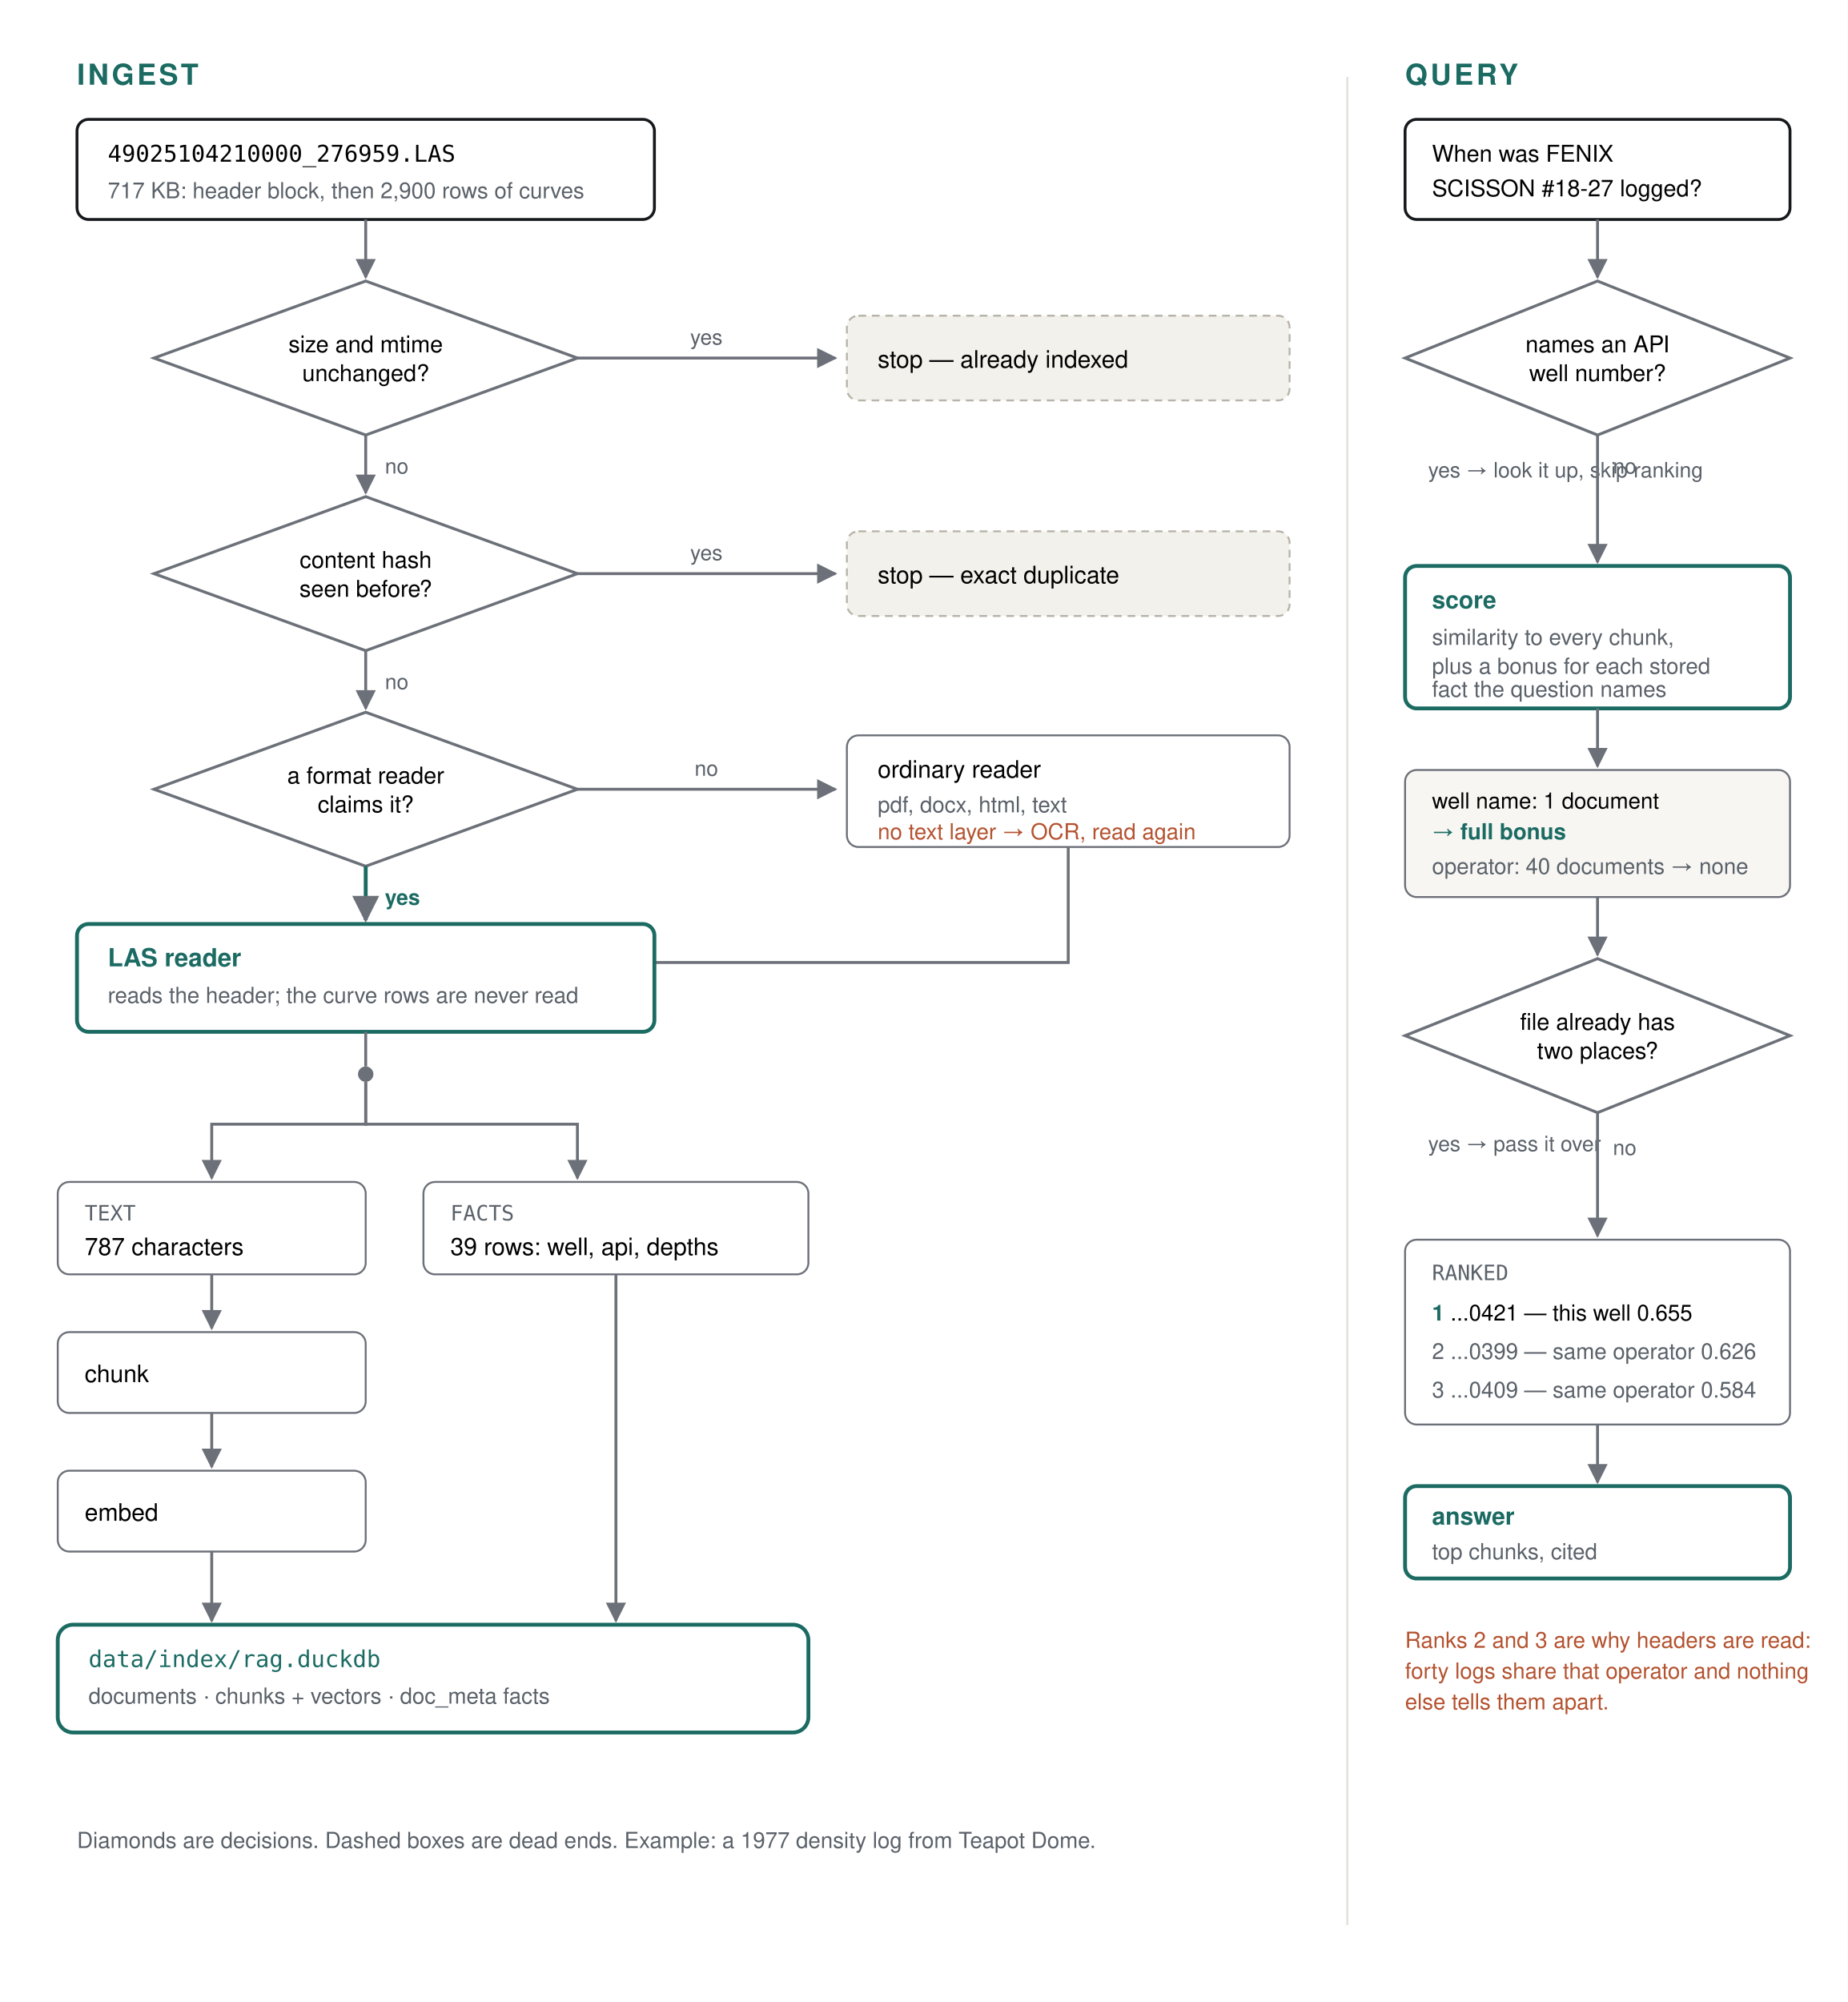
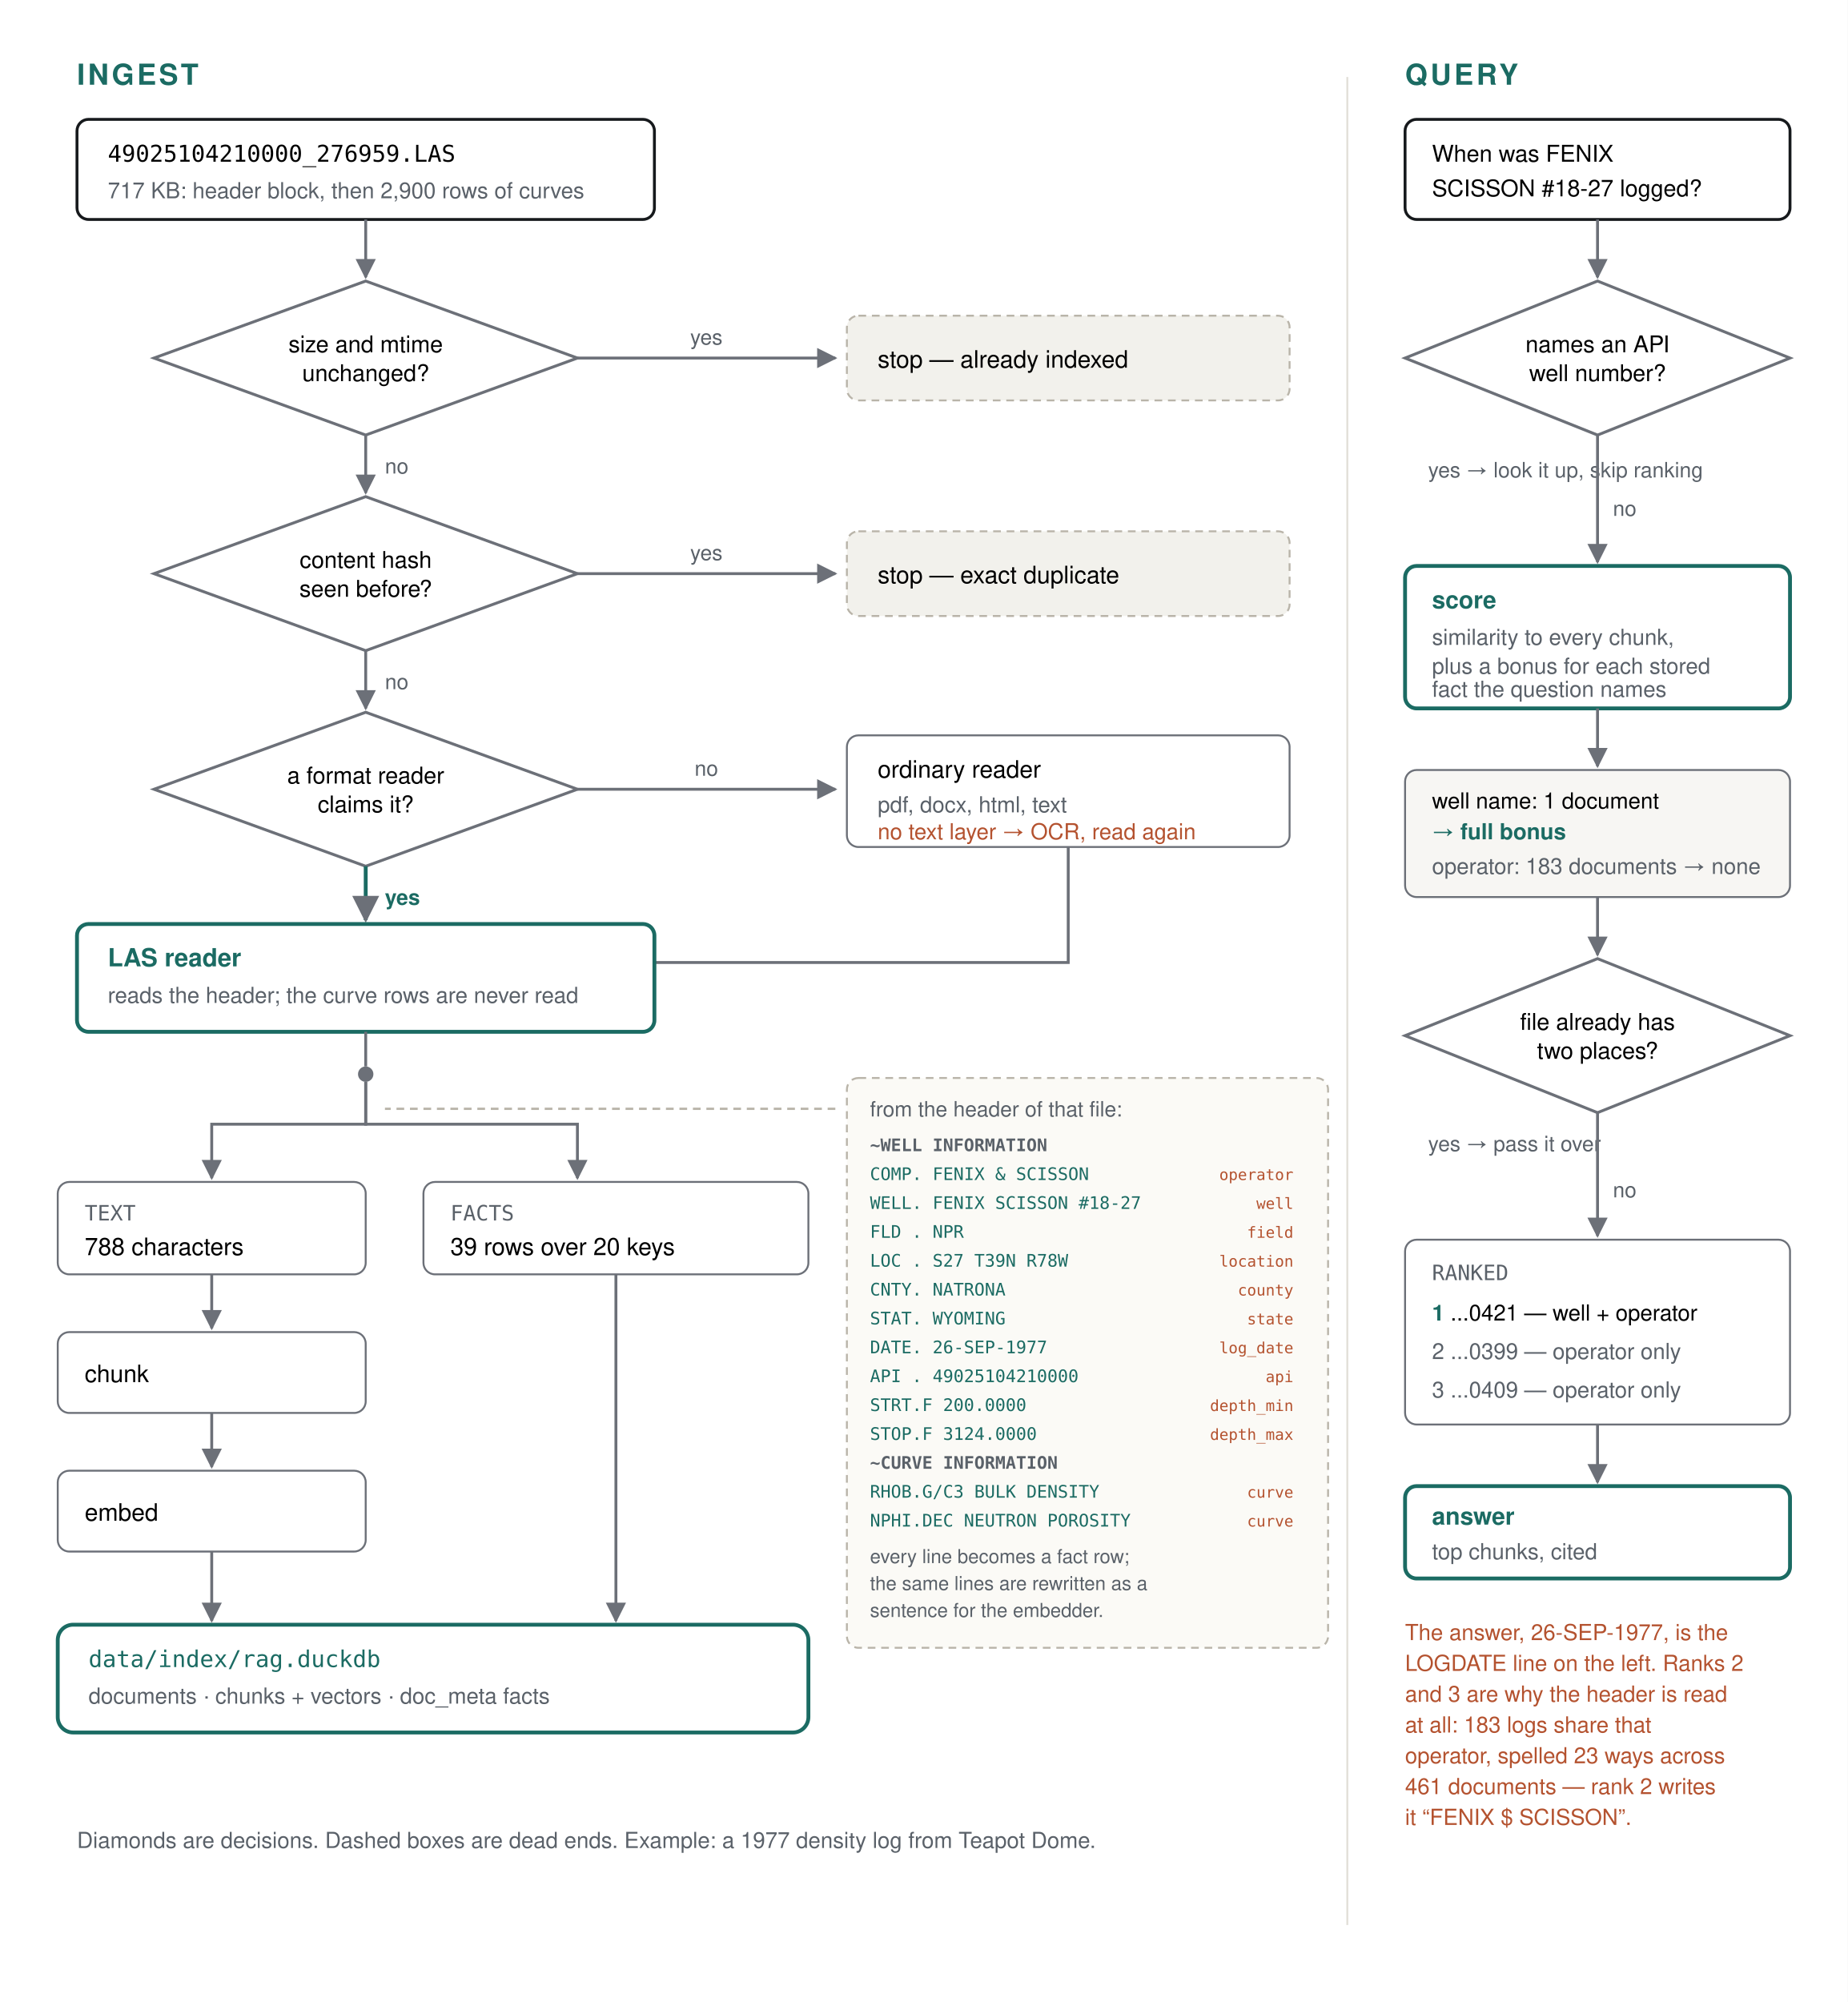
<svg xmlns="http://www.w3.org/2000/svg" viewBox="0 0 960 1040" width="960" height="1040" font-family="Helvetica, Arial, sans-serif" font-size="13">
  <defs>
    <marker id="a" viewBox="0 0 10 10" refX="9" refY="5" markerWidth="7" markerHeight="7" orient="auto-start-reverse">
      <path d="M0 0 L10 5 L0 10 z" fill="#6c7078" />
    </marker>
  </defs>
  <rect width="960" height="1040" fill="#ffffff" />
  <text x="40" y="44" font-size="15" font-weight="bold" fill="#1b6b63" letter-spacing="1.5">INGEST</text>
  <rect x="40" y="62" width="300" height="52" rx="6" fill="#ffffff" stroke="#16191c" stroke-width="1.5" />
  <text x="56" y="84" font-family="monospace" font-size="12">49025104210000_276959.LAS</text>
  <text x="56" y="103" font-size="11.5" fill="#5a6169">717 KB: header block, then 2,900 rows of curves</text>
  <path d="M190 114 V144" stroke="#6c7078" stroke-width="1.5" marker-end="url(#a)" />
  <polygon points="190,146 300,186 190,226 80,186" fill="#ffffff" stroke="#6c7078" stroke-width="1.5" />
  <text x="190" y="183" text-anchor="middle" font-size="12">size and mtime</text>
  <text x="190" y="198" text-anchor="middle" font-size="12">unchanged?</text>
  <path d="M300 186 H434" stroke="#6c7078" stroke-width="1.5" marker-end="url(#a)" />
  <text x="367" y="179" text-anchor="middle" font-size="11" fill="#5a6169">yes</text>
  <rect x="440" y="164" width="230" height="44" rx="6" fill="#f2f1ec" stroke="#b9b4a9" stroke-dasharray="4 3" />
  <text x="456" y="191" font-size="12.5">stop — already indexed</text>
  <path d="M190 226 V256" stroke="#6c7078" stroke-width="1.5" marker-end="url(#a)" />
  <text x="200" y="246" font-size="11" fill="#5a6169">no</text>
  <polygon points="190,258 300,298 190,338 80,298" fill="#ffffff" stroke="#6c7078" stroke-width="1.5" />
  <text x="190" y="295" text-anchor="middle" font-size="12">content hash</text>
  <text x="190" y="310" text-anchor="middle" font-size="12">seen before?</text>
  <path d="M300 298 H434" stroke="#6c7078" stroke-width="1.5" marker-end="url(#a)" />
  <text x="367" y="291" text-anchor="middle" font-size="11" fill="#5a6169">yes</text>
  <rect x="440" y="276" width="230" height="44" rx="6" fill="#f2f1ec" stroke="#b9b4a9" stroke-dasharray="4 3" />
  <text x="456" y="303" font-size="12.5">stop — exact duplicate</text>
  <path d="M190 338 V368" stroke="#6c7078" stroke-width="1.5" marker-end="url(#a)" />
  <text x="200" y="358" font-size="11" fill="#5a6169">no</text>
  <polygon points="190,370 300,410 190,450 80,410" fill="#ffffff" stroke="#6c7078" stroke-width="1.5" />
  <text x="190" y="407" text-anchor="middle" font-size="12">a format reader</text>
  <text x="190" y="422" text-anchor="middle" font-size="12">claims it?</text>
  <path d="M300 410 H434" stroke="#6c7078" stroke-width="1.5" marker-end="url(#a)" />
  <text x="367" y="403" text-anchor="middle" font-size="11" fill="#5a6169">no</text>
  <rect x="440" y="382" width="230" height="58" rx="6" fill="#ffffff" stroke="#6c7078" />
  <text x="456" y="404" font-size="12.5">ordinary reader</text>
  <text x="456" y="422" font-size="11.5" fill="#5a6169">pdf, docx, html, text</text>
  <text x="456" y="436" font-size="11.5" fill="#b4522f">no text layer → OCR, read again</text>
  <path d="M555 440 V500 H206" stroke="#6c7078" stroke-width="1.5" fill="none" marker-end="url(#a)" />
  <path d="M190 450 V478" stroke="#1b6b63" stroke-width="2" marker-end="url(#a)" />
  <text x="200" y="470" font-size="11" fill="#1b6b63" font-weight="bold">yes</text>
  <rect x="40" y="480" width="300" height="56" rx="6" fill="#ffffff" stroke="#1b6b63" stroke-width="2" />
  <text x="56" y="502" font-size="13" font-weight="bold" fill="#1b6b63">LAS reader</text>
  <text x="56" y="521" font-size="11.5" fill="#5a6169">reads the header; the curve rows are never read</text>
  <path d="M190 536 V554" stroke="#6c7078" stroke-width="1.5" />
  <circle cx="190" cy="558" r="4" fill="#6c7078" />
  <path d="M190 562 V584 H110 V612" stroke="#6c7078" stroke-width="1.5" fill="none" marker-end="url(#a)" />
  <path d="M190 562 V584 H300 V612" stroke="#6c7078" stroke-width="1.5" fill="none" marker-end="url(#a)" />
+   <rect x="440" y="560" width="250" height="296" rx="6" fill="#fbfaf6" stroke="#b9b4a9" stroke-dasharray="4 3" />
+   <text x="452" y="580" font-size="11" fill="#5a6169">from the header of that file:</text>
+   <text x="452" y="598" font-family="monospace" font-size="9" fill="#5a6169" font-weight="bold">~WELL INFORMATION</text>
+   <text x="452" y="613" font-family="monospace" font-size="9" fill="#1b6b63"> COMP.  FENIX &amp; SCISSON</text>
+   <text x="672" y="613" text-anchor="end" font-family="monospace" font-size="8" fill="#b4522f">operator</text>
+   <text x="452" y="628" font-family="monospace" font-size="9" fill="#1b6b63"> WELL.  FENIX SCISSON #18-27</text>
+   <text x="672" y="628" text-anchor="end" font-family="monospace" font-size="8" fill="#b4522f">well</text>
+   <text x="452" y="643" font-family="monospace" font-size="9" fill="#1b6b63"> FLD .  NPR</text>
+   <text x="672" y="643" text-anchor="end" font-family="monospace" font-size="8" fill="#b4522f">field</text>
+   <text x="452" y="658" font-family="monospace" font-size="9" fill="#1b6b63"> LOC .  S27 T39N R78W</text>
+   <text x="672" y="658" text-anchor="end" font-family="monospace" font-size="8" fill="#b4522f">location</text>
+   <text x="452" y="673" font-family="monospace" font-size="9" fill="#1b6b63"> CNTY.  NATRONA</text>
+   <text x="672" y="673" text-anchor="end" font-family="monospace" font-size="8" fill="#b4522f">county</text>
+   <text x="452" y="688" font-family="monospace" font-size="9" fill="#1b6b63"> STAT.  WYOMING</text>
+   <text x="672" y="688" text-anchor="end" font-family="monospace" font-size="8" fill="#b4522f">state</text>
+   <text x="452" y="703" font-family="monospace" font-size="9" fill="#1b6b63"> DATE.  26-SEP-1977</text>
+   <text x="672" y="703" text-anchor="end" font-family="monospace" font-size="8" fill="#b4522f">log_date</text>
+   <text x="452" y="718" font-family="monospace" font-size="9" fill="#1b6b63"> API .  49025104210000</text>
+   <text x="672" y="718" text-anchor="end" font-family="monospace" font-size="8" fill="#b4522f">api</text>
+   <text x="452" y="733" font-family="monospace" font-size="9" fill="#1b6b63"> STRT.F 200.0000</text>
+   <text x="672" y="733" text-anchor="end" font-family="monospace" font-size="8" fill="#b4522f">depth_min</text>
+   <text x="452" y="748" font-family="monospace" font-size="9" fill="#1b6b63"> STOP.F 3124.0000</text>
+   <text x="672" y="748" text-anchor="end" font-family="monospace" font-size="8" fill="#b4522f">depth_max</text>
+   <text x="452" y="763" font-family="monospace" font-size="9" fill="#5a6169" font-weight="bold">~CURVE INFORMATION</text>
+   <text x="452" y="778" font-family="monospace" font-size="9" fill="#1b6b63"> RHOB.G/C3  BULK DENSITY</text>
+   <text x="672" y="778" text-anchor="end" font-family="monospace" font-size="8" fill="#b4522f">curve</text>
+   <text x="452" y="793" font-family="monospace" font-size="9" fill="#1b6b63"> NPHI.DEC   NEUTRON POROSITY</text>
+   <text x="672" y="793" text-anchor="end" font-family="monospace" font-size="8" fill="#b4522f">curve</text>
+   <text x="452" y="812" font-size="10" fill="#5a6169">every line becomes a fact row;</text>
+   <text x="452" y="826" font-size="10" fill="#5a6169">the same lines are rewritten as a</text>
+   <text x="452" y="840" font-size="10" fill="#5a6169">sentence for the embedder.</text>
+   <path d="M434 576 H200" stroke="#b9b4a9" stroke-width="1.2" stroke-dasharray="4 3" fill="none" />
  <rect x="30" y="614" width="160" height="48" rx="6" fill="#ffffff" stroke="#6c7078" />
  <text x="44" y="634" font-size="11" fill="#5a6169" font-family="monospace">TEXT</text>
-   <text x="44" y="652" font-size="12.5">787 characters</text>
+   <text x="44" y="652" font-size="12.5">788 characters</text>
  <rect x="220" y="614" width="200" height="48" rx="6" fill="#ffffff" stroke="#6c7078" />
  <text x="234" y="634" font-size="11" fill="#5a6169" font-family="monospace">FACTS</text>
-   <text x="234" y="652" font-size="12.5">39 rows: well, api, depths</text>
+   <text x="234" y="652" font-size="12.5">39 rows over 20 keys</text>
  <path d="M110 662 V690" stroke="#6c7078" stroke-width="1.5" marker-end="url(#a)" />
  <rect x="30" y="692" width="160" height="42" rx="6" fill="#ffffff" stroke="#6c7078" />
  <text x="44" y="718" font-size="12.5">chunk</text>
  <path d="M110 734 V762" stroke="#6c7078" stroke-width="1.5" marker-end="url(#a)" />
  <rect x="30" y="764" width="160" height="42" rx="6" fill="#ffffff" stroke="#6c7078" />
  <text x="44" y="790" font-size="12.5">embed</text>
  <path d="M110 806 V842" stroke="#6c7078" stroke-width="1.5" marker-end="url(#a)" />
  <path d="M320 662 V842" stroke="#6c7078" stroke-width="1.5" marker-end="url(#a)" />
  <rect x="30" y="844" width="390" height="56" rx="8" fill="#ffffff" stroke="#1b6b63" stroke-width="2" />
  <text x="46" y="866" font-family="monospace" font-size="12" fill="#1b6b63">data/index/rag.duckdb</text>
  <text x="46" y="885" font-size="11.5" fill="#5a6169">documents · chunks + vectors · doc_meta facts</text>
  <line x1="700" y1="40" x2="700" y2="1000" stroke="#e2dfd8" stroke-width="1" />
  <text x="730" y="44" font-size="15" font-weight="bold" fill="#1b6b63" letter-spacing="1.5">QUERY</text>
  <rect x="730" y="62" width="200" height="52" rx="6" fill="#ffffff" stroke="#16191c" stroke-width="1.5" />
  <text x="744" y="84" font-size="12">When was FENIX</text>
  <text x="744" y="102" font-size="12">SCISSON #18-27 logged?</text>
  <path d="M830 114 V144" stroke="#6c7078" stroke-width="1.5" marker-end="url(#a)" />
  <polygon points="830,146 930,186 830,226 730,186" fill="#ffffff" stroke="#6c7078" stroke-width="1.5" />
  <text x="830" y="183" text-anchor="middle" font-size="12">names an API</text>
  <text x="830" y="198" text-anchor="middle" font-size="12">well number?</text>
-   <text x="838" y="246" font-size="11" fill="#5a6169">no</text>
+   <text x="838" y="268" font-size="11" fill="#5a6169">no</text>
  <text x="742" y="248" font-size="11" fill="#5a6169">yes → look it up, skip ranking</text>
  <path d="M830 226 V292" stroke="#6c7078" stroke-width="1.5" marker-end="url(#a)" />
  <rect x="730" y="294" width="200" height="74" rx="6" fill="#ffffff" stroke="#1b6b63" stroke-width="2" />
  <text x="744" y="316" font-size="12.5" font-weight="bold" fill="#1b6b63">score</text>
  <text x="744" y="335" font-size="11.5" fill="#5a6169">similarity to every chunk,</text>
  <text x="744" y="350" font-size="11.5" fill="#5a6169">plus a bonus for each stored</text>
  <text x="744" y="362" font-size="11.5" fill="#5a6169">fact the question names</text>
  <path d="M830 368 V398" stroke="#6c7078" stroke-width="1.5" marker-end="url(#a)" />
  <rect x="730" y="400" width="200" height="66" rx="6" fill="#f7f6f3" stroke="#6c7078" />
  <text x="744" y="420" font-size="11.5">well name: 1 document</text>
  <text x="744" y="436" font-size="11.5" fill="#1b6b63" font-weight="bold">→ full bonus</text>
-   <text x="744" y="454" font-size="11.5" fill="#5a6169">operator: 40 documents → none</text>
+   <text x="744" y="454" font-size="11.5" fill="#5a6169">operator: 183 documents → none</text>
  <path d="M830 466 V496" stroke="#6c7078" stroke-width="1.5" marker-end="url(#a)" />
  <polygon points="830,498 930,538 830,578 730,538" fill="#ffffff" stroke="#6c7078" stroke-width="1.5" />
  <text x="830" y="535" text-anchor="middle" font-size="12">file already has</text>
  <text x="830" y="550" text-anchor="middle" font-size="12">two places?</text>
  <text x="742" y="598" font-size="11" fill="#5a6169">yes → pass it over</text>
-   <text x="838" y="600" font-size="11" fill="#5a6169">no</text>
+   <text x="838" y="622" font-size="11" fill="#5a6169">no</text>
  <path d="M830 578 V642" stroke="#6c7078" stroke-width="1.5" marker-end="url(#a)" />
  <rect x="730" y="644" width="200" height="96" rx="6" fill="#ffffff" stroke="#6c7078" />
  <text x="744" y="665" font-size="11" fill="#5a6169" font-family="monospace">RANKED</text>
  <text x="744" y="686" font-size="11.5">
-     <tspan fill="#1b6b63" font-weight="bold">1</tspan>  ...0421 — this well  0.655</text>
-   <text x="744" y="706" font-size="11.5" fill="#5a6169">2  ...0399 — same operator  0.626</text>
-   <text x="744" y="726" font-size="11.5" fill="#5a6169">3  ...0409 — same operator  0.584</text>
+     <tspan fill="#1b6b63" font-weight="bold">1</tspan>  ...0421 — well + operator</text>
+   <text x="744" y="706" font-size="11.5" fill="#5a6169">2  ...0399 — operator only</text>
+   <text x="744" y="726" font-size="11.5" fill="#5a6169">3  ...0409 — operator only</text>
  <path d="M830 740 V770" stroke="#6c7078" stroke-width="1.5" marker-end="url(#a)" />
  <rect x="730" y="772" width="200" height="48" rx="6" fill="#ffffff" stroke="#1b6b63" stroke-width="2" />
  <text x="744" y="792" font-size="12.5" font-weight="bold" fill="#1b6b63">answer</text>
  <text x="744" y="810" font-size="11.5" fill="#5a6169">top chunks, cited</text>
-   <text x="730" y="856" font-size="11.5" fill="#b4522f">Ranks 2 and 3 are why headers are read:</text>
-   <text x="730" y="872" font-size="11.5" fill="#b4522f">forty logs share that operator and nothing</text>
-   <text x="730" y="888" font-size="11.5" fill="#b4522f">else tells them apart.</text>
+   <text x="730" y="852" font-size="11.5" fill="#b4522f">The answer, 26-SEP-1977, is the</text>
+   <text x="730" y="868" font-size="11.5" fill="#b4522f">LOGDATE line on the left. Ranks 2</text>
+   <text x="730" y="884" font-size="11.5" fill="#b4522f">and 3 are why the header is read</text>
+   <text x="730" y="900" font-size="11.5" fill="#b4522f">at all: 183 logs share that</text>
+   <text x="730" y="916" font-size="11.5" fill="#b4522f">operator, spelled 23 ways across</text>
+   <text x="730" y="932" font-size="11.5" fill="#b4522f">461 documents — rank 2 writes</text>
+   <text x="730" y="948" font-size="11.5" fill="#b4522f">it “FENIX $ SCISSON”.</text>
  <text x="40" y="960" font-size="11.5" fill="#5a6169">Diamonds are decisions. Dashed boxes are dead ends. Example: a 1977 density log from Teapot Dome.</text>
</svg>
